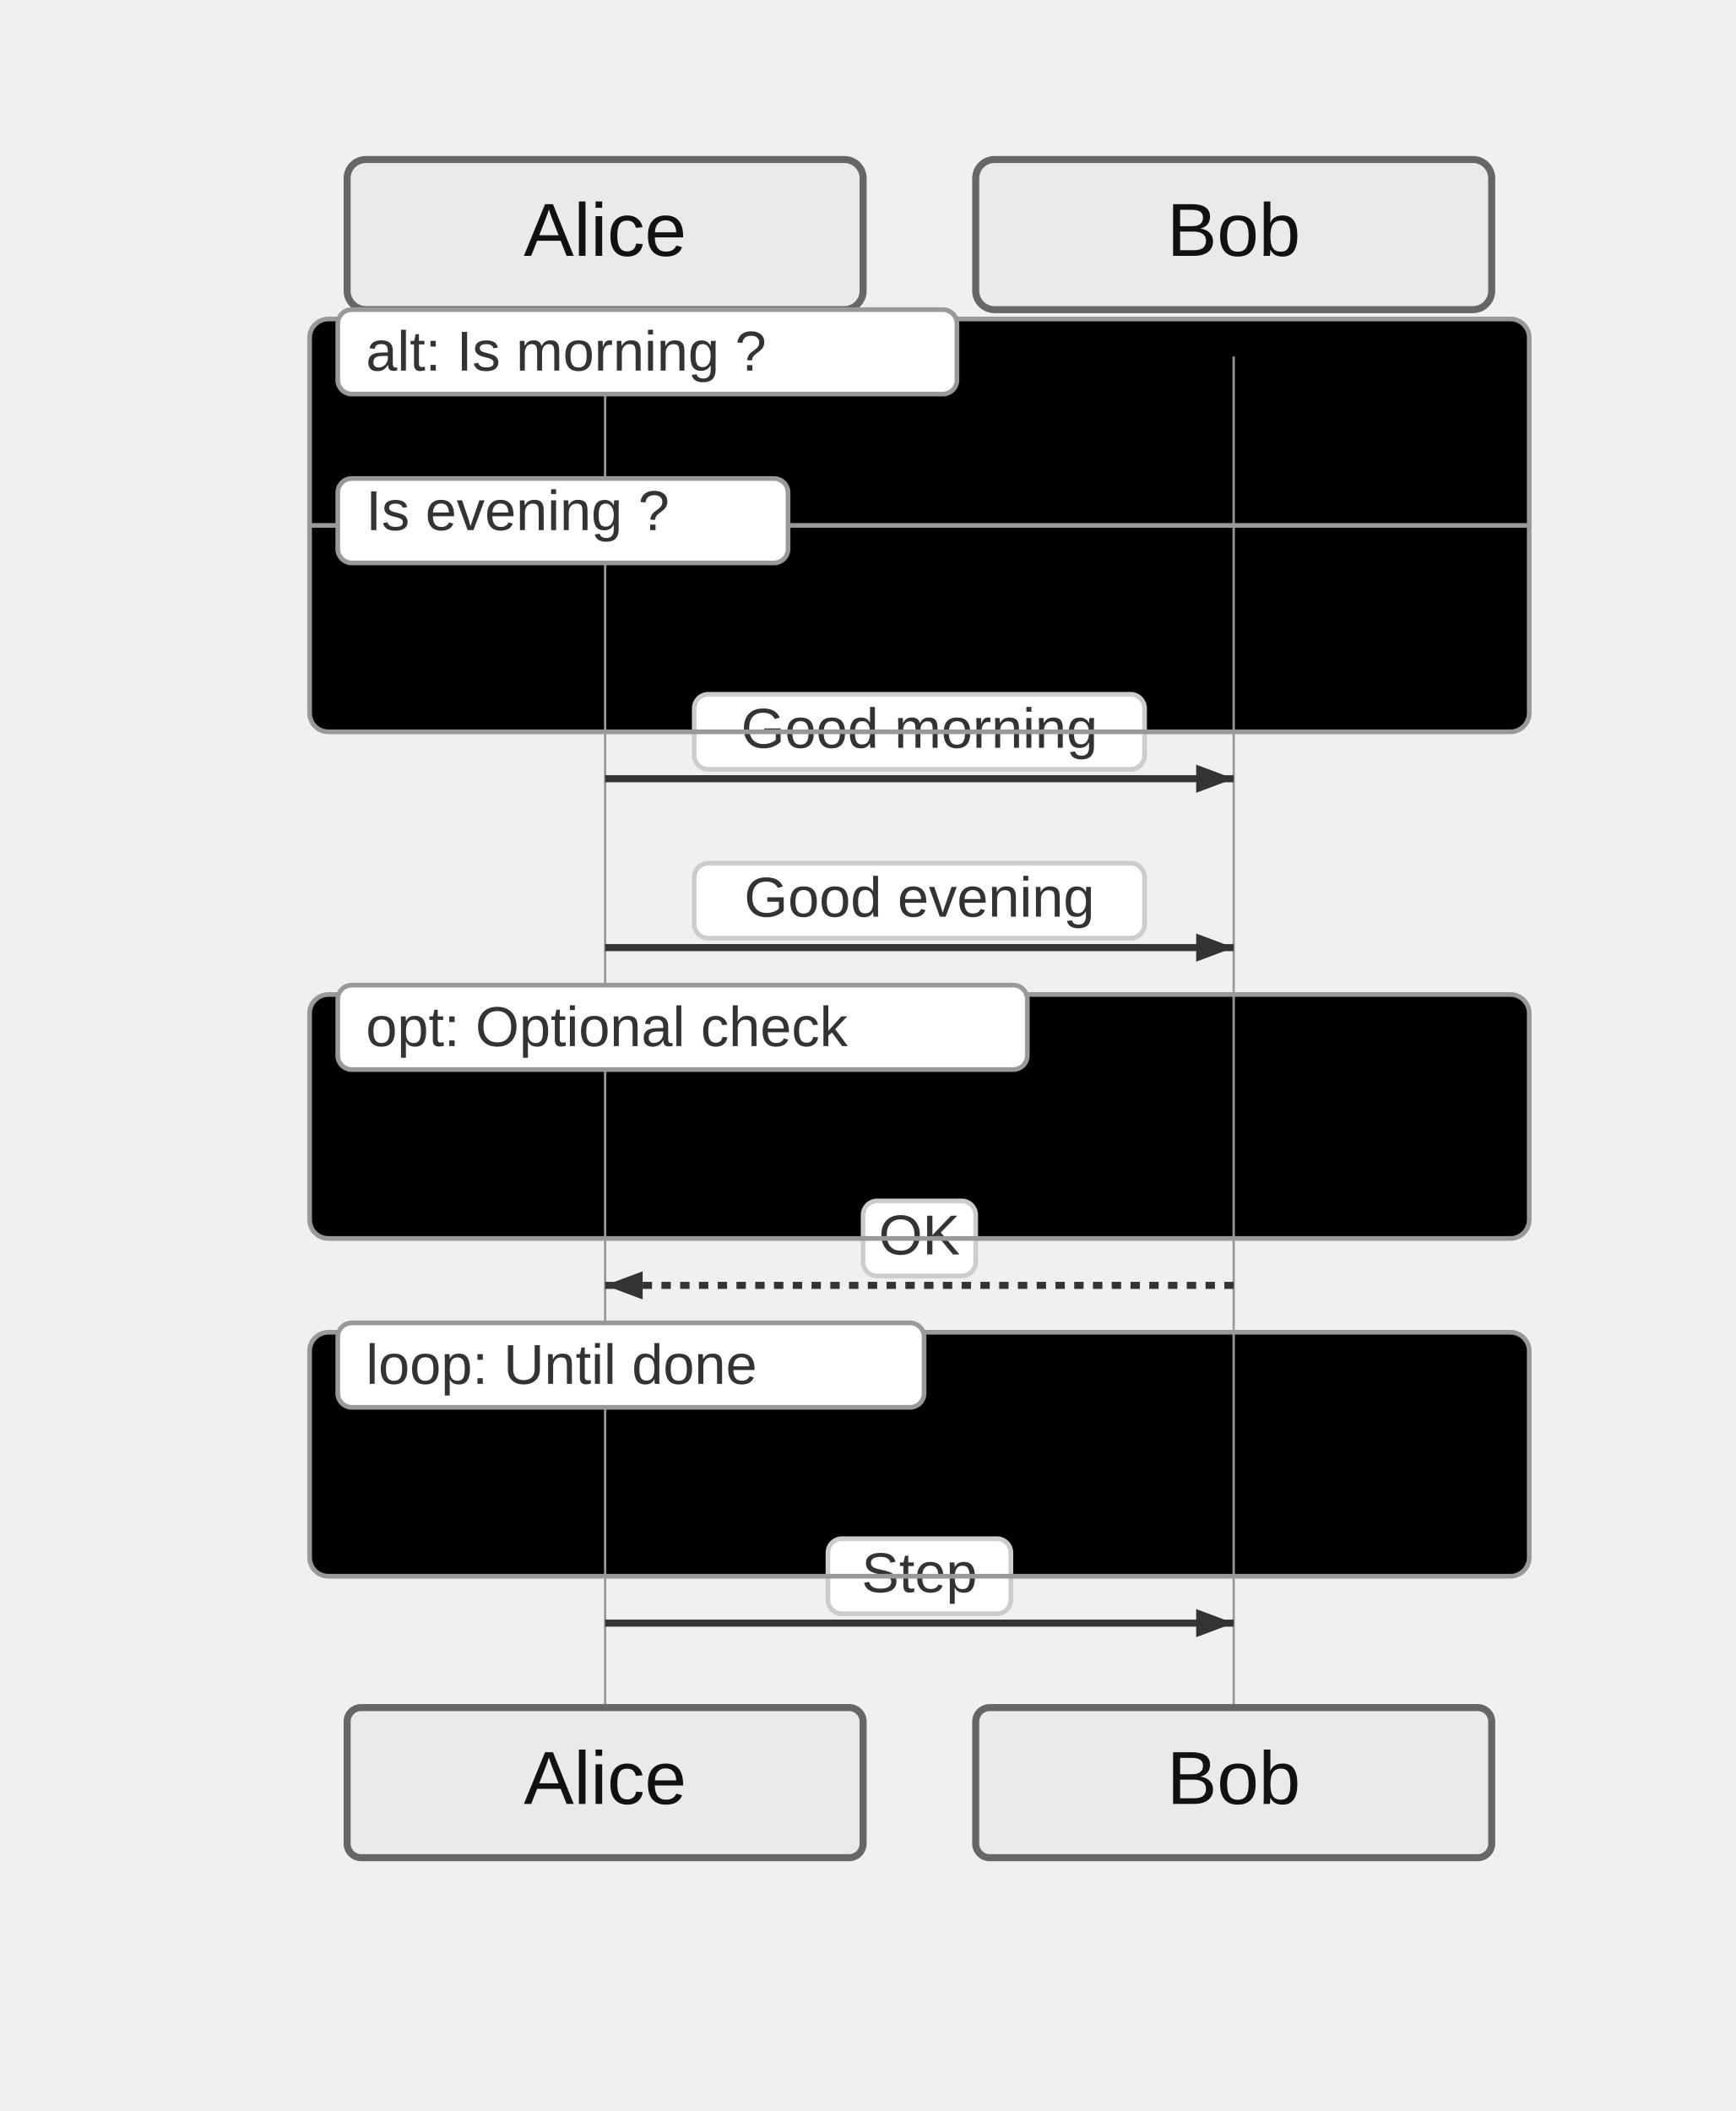
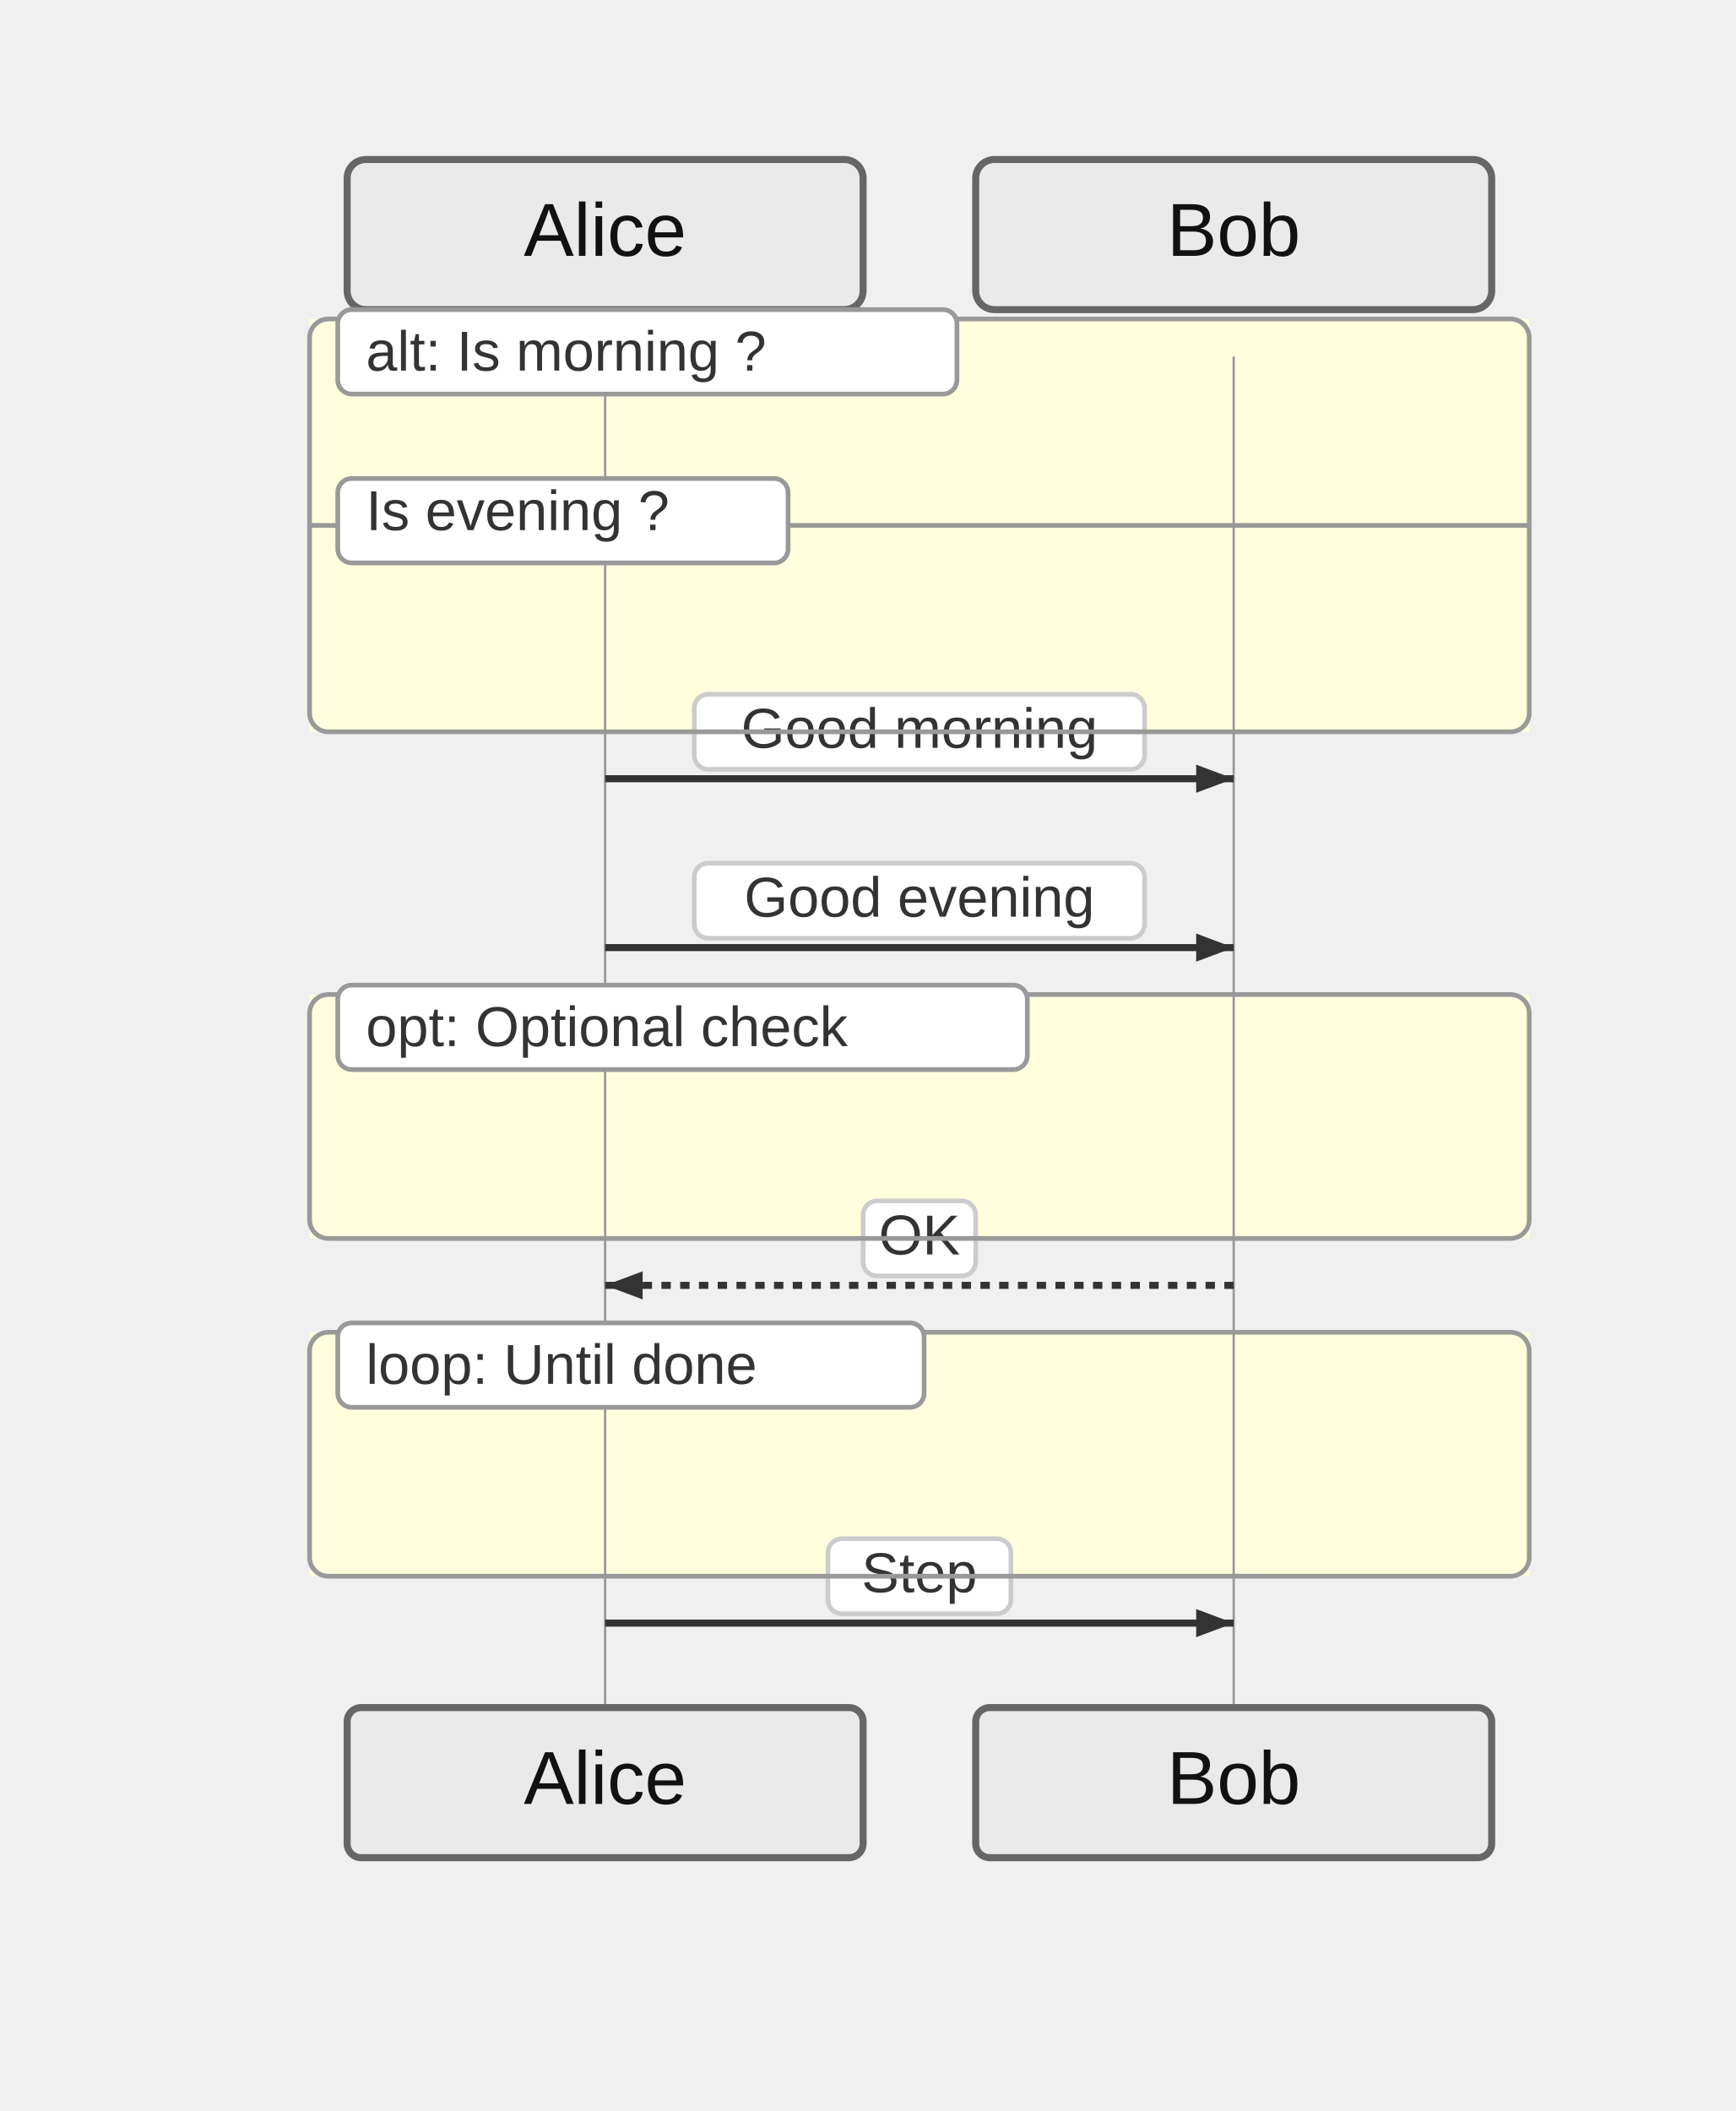
<svg xmlns="http://www.w3.org/2000/svg" width="370" height="450" viewBox="-50 -10 370 450">
  <style>
    .actor-rect { fill: #eaeaea; stroke: #666; stroke-width: 1.5px; }
    .actor-label { font-family: "Trebuchet MS", Verdana, Arial, sans-serif; font-size: 16px; fill: #111; }
    .lifeline { stroke: #999; stroke-width: 0.5px; }
    .activation { fill: #f4f4f4; stroke: #666; stroke-width: 1px; }
    .msg-line { stroke: #333; stroke-width: 1.5px; fill: none; }
    .msg-line.dotted { stroke-dasharray: 2 2; }
    .msg-line.thick { stroke-width: 3px; }
    .msg-label { font-family: "Trebuchet MS", Verdana, Arial, sans-serif; font-size: 12px; fill: #333; dominant-baseline: middle; }
    .msg-label-bg { fill: #ffffff; stroke: #cccccc; stroke-width: 1px; rx: 3; }
    .arrowhead { fill: #333; }
    .openhead { fill: none; stroke: #333; stroke-width: 1.5px; }
    .crosshead { stroke: #333; stroke-width: 1.5px; }
    .note { fill: #fff5ad; stroke: #aaaa33; stroke-width: 1px; }
    .note-text { font-family: "Trebuchet MS", Verdana, Arial, sans-serif; font-size: 12px; fill: #333; }
    /* Align sequence block styling with flowchart clusters */
    .group-frame, .cluster-border { fill: none; stroke: #999; stroke-width: 1px; rx: 4; }
    .group-title, .cluster-label-text { font-family: Arial, sans-serif; font-size: 12px; fill: #333; }
    .group-title-bg, .cluster-title-bg { fill: #ffffff; stroke: #999; stroke-width: 1px; rx: 3; }
+     .cluster-bg { fill: #ffffde; }
  </style>
  <g class="actor" transform="translate(24,24)">
    <rect class="actor-rect" width="110" height="32" rx="4" fill="#eaeaea" stroke="#666" />
    <text class="actor-label" x="55" y="16" text-anchor="middle" dominant-baseline="middle">Alice</text>
  </g>
  <g class="actor" transform="translate(158,24)">
    <rect class="actor-rect" width="110" height="32" rx="4" fill="#eaeaea" stroke="#666" />
    <text class="actor-label" x="55" y="16" text-anchor="middle" dominant-baseline="middle">Bob</text>
  </g>
  <g class="cluster-bg-layer" transform="translate(16,58)">
-     <rect class="cluster-bg" x="0" y="0" width="260" height="88" rx="4" />
+     <rect class="cluster-bg" x="0" y="0" width="260" height="88" rx="0" />
  </g>
  <g class="cluster-bg-layer" transform="translate(16,202)">
-     <rect class="cluster-bg" x="0" y="0" width="260" height="52" rx="4" />
+     <rect class="cluster-bg" x="0" y="0" width="260" height="52" rx="0" />
  </g>
  <g class="cluster-bg-layer" transform="translate(16,274)">
-     <rect class="cluster-bg" x="0" y="0" width="260" height="52" rx="4" />
+     <rect class="cluster-bg" x="0" y="0" width="260" height="52" rx="0" />
  </g>
  <line class="lifeline" x1="79" y1="66" x2="79" y2="354" />
  <line class="lifeline" x1="213" y1="66" x2="213" y2="354" />
  <path class="msg-line solid" d="M 79 156 L 213 156" />
  <path d="M213,156 L205,159 L205,153 Z" fill="#333" />
  <rect class="msg-label-bg" x="98" y="138" width="96" height="16" rx="3" />
  <text class="msg-label" x="146" y="146" text-anchor="middle">Good morning</text>
  <path class="msg-line solid" d="M 79 192 L 213 192" />
  <path d="M213,192 L205,195 L205,189 Z" fill="#333" />
  <rect class="msg-label-bg" x="98" y="174" width="96" height="16" rx="3" />
  <text class="msg-label" x="146" y="182" text-anchor="middle">Good evening</text>
  <path class="msg-line dotted" d="M 213 264 L 79 264" />
  <path d="M79,264 L87,261 L87,267 Z" fill="#333" />
  <rect class="msg-label-bg" x="134" y="246" width="24" height="16" rx="3" />
  <text class="msg-label" x="146" y="254" text-anchor="middle">OK</text>
  <path class="msg-line solid" d="M 79 336 L 213 336" />
  <path d="M213,336 L205,339 L205,333 Z" fill="#333" />
  <rect class="msg-label-bg" x="126.5" y="318" width="39" height="16" rx="3" />
  <text class="msg-label" x="146" y="326" text-anchor="middle">Step</text>
  <g class="cluster-overlay" transform="translate(16,58)">
-     <rect class="cluster-border" x="0" y="0" width="260" height="88" rx="4" />
+     <rect class="cluster-border" x="0" y="0" width="260" height="88" rx="0" />
    <rect class="cluster-title-bg" x="6" y="-2" width="132" height="18" rx="3" />
    <text class="cluster-label-text" x="12" y="11" text-anchor="start">alt: Is morning ?</text>
    <line x1="0" y1="44" x2="260" y2="44" class="cluster-border" />
    <rect class="cluster-title-bg" x="6" y="34" width="96" height="18" rx="3" />
    <text class="cluster-label-text" x="12" y="45" text-anchor="start">Is evening ?</text>
  </g>
  <g class="cluster-overlay" transform="translate(16,202)">
-     <rect class="cluster-border" x="0" y="0" width="260" height="52" rx="4" />
+     <rect class="cluster-border" x="0" y="0" width="260" height="52" rx="0" />
    <rect class="cluster-title-bg" x="6" y="-2" width="147" height="18" rx="3" />
    <text class="cluster-label-text" x="12" y="11" text-anchor="start">opt: Optional check</text>
  </g>
  <g class="cluster-overlay" transform="translate(16,274)">
-     <rect class="cluster-border" x="0" y="0" width="260" height="52" rx="4" />
+     <rect class="cluster-border" x="0" y="0" width="260" height="52" rx="0" />
    <rect class="cluster-title-bg" x="6" y="-2" width="125" height="18" rx="3" />
    <text class="cluster-label-text" x="12" y="11" text-anchor="start">loop: Until done</text>
  </g>
  <g class="actor" transform="translate(24,354)">
    <rect class="actor-rect" width="110" height="32" rx="3" fill="#eaeaea" stroke="#666" />
    <text class="actor-label" x="55" y="16" text-anchor="middle" dominant-baseline="middle">Alice</text>
  </g>
  <g class="actor" transform="translate(158,354)">
    <rect class="actor-rect" width="110" height="32" rx="3" fill="#eaeaea" stroke="#666" />
    <text class="actor-label" x="55" y="16" text-anchor="middle" dominant-baseline="middle">Bob</text>
  </g>
</svg>
